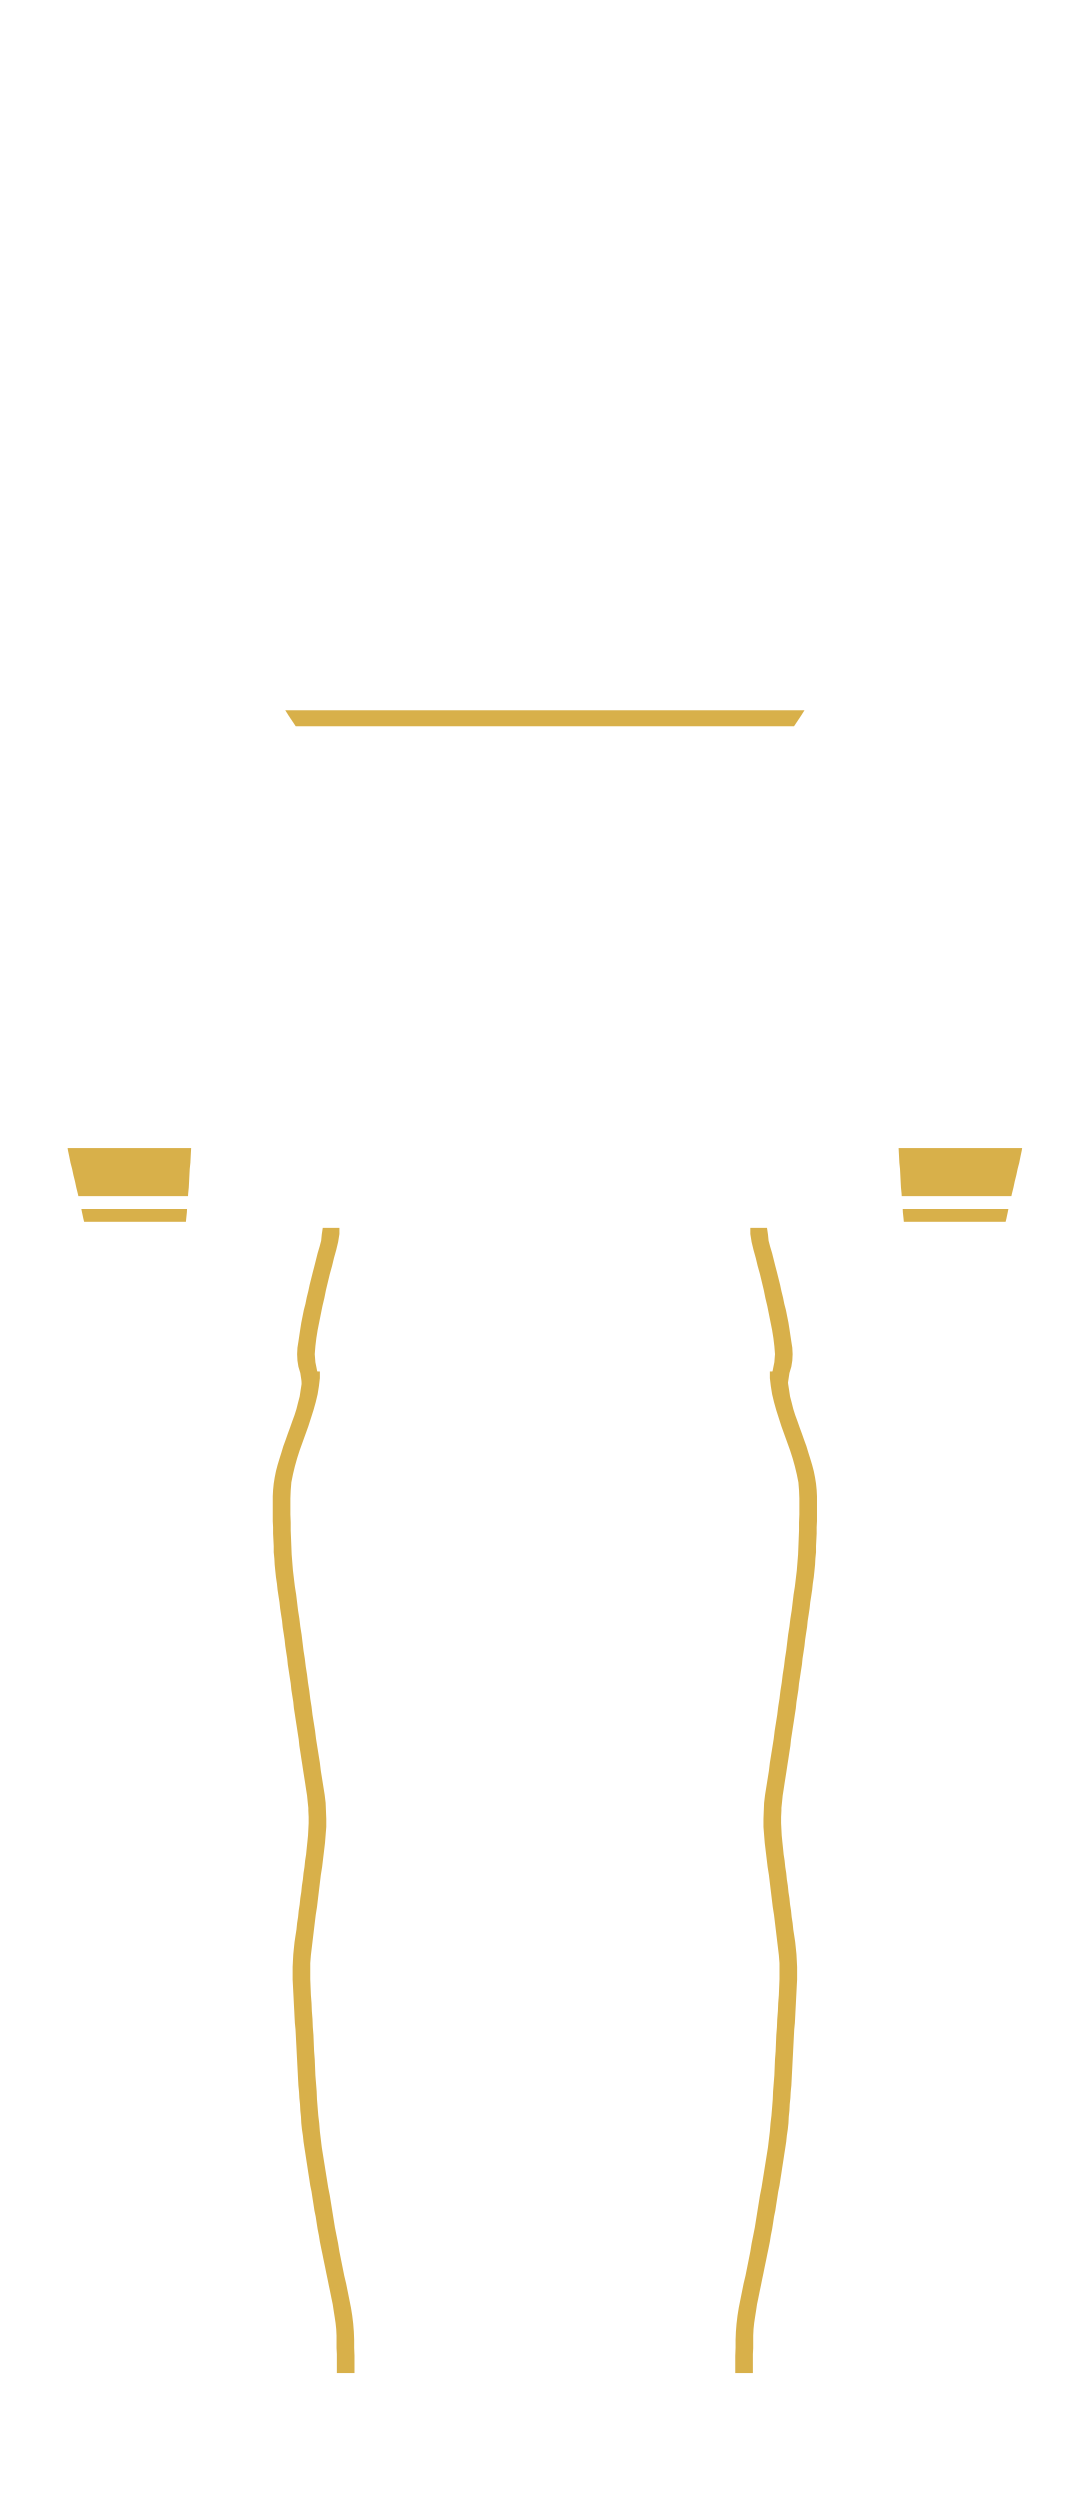
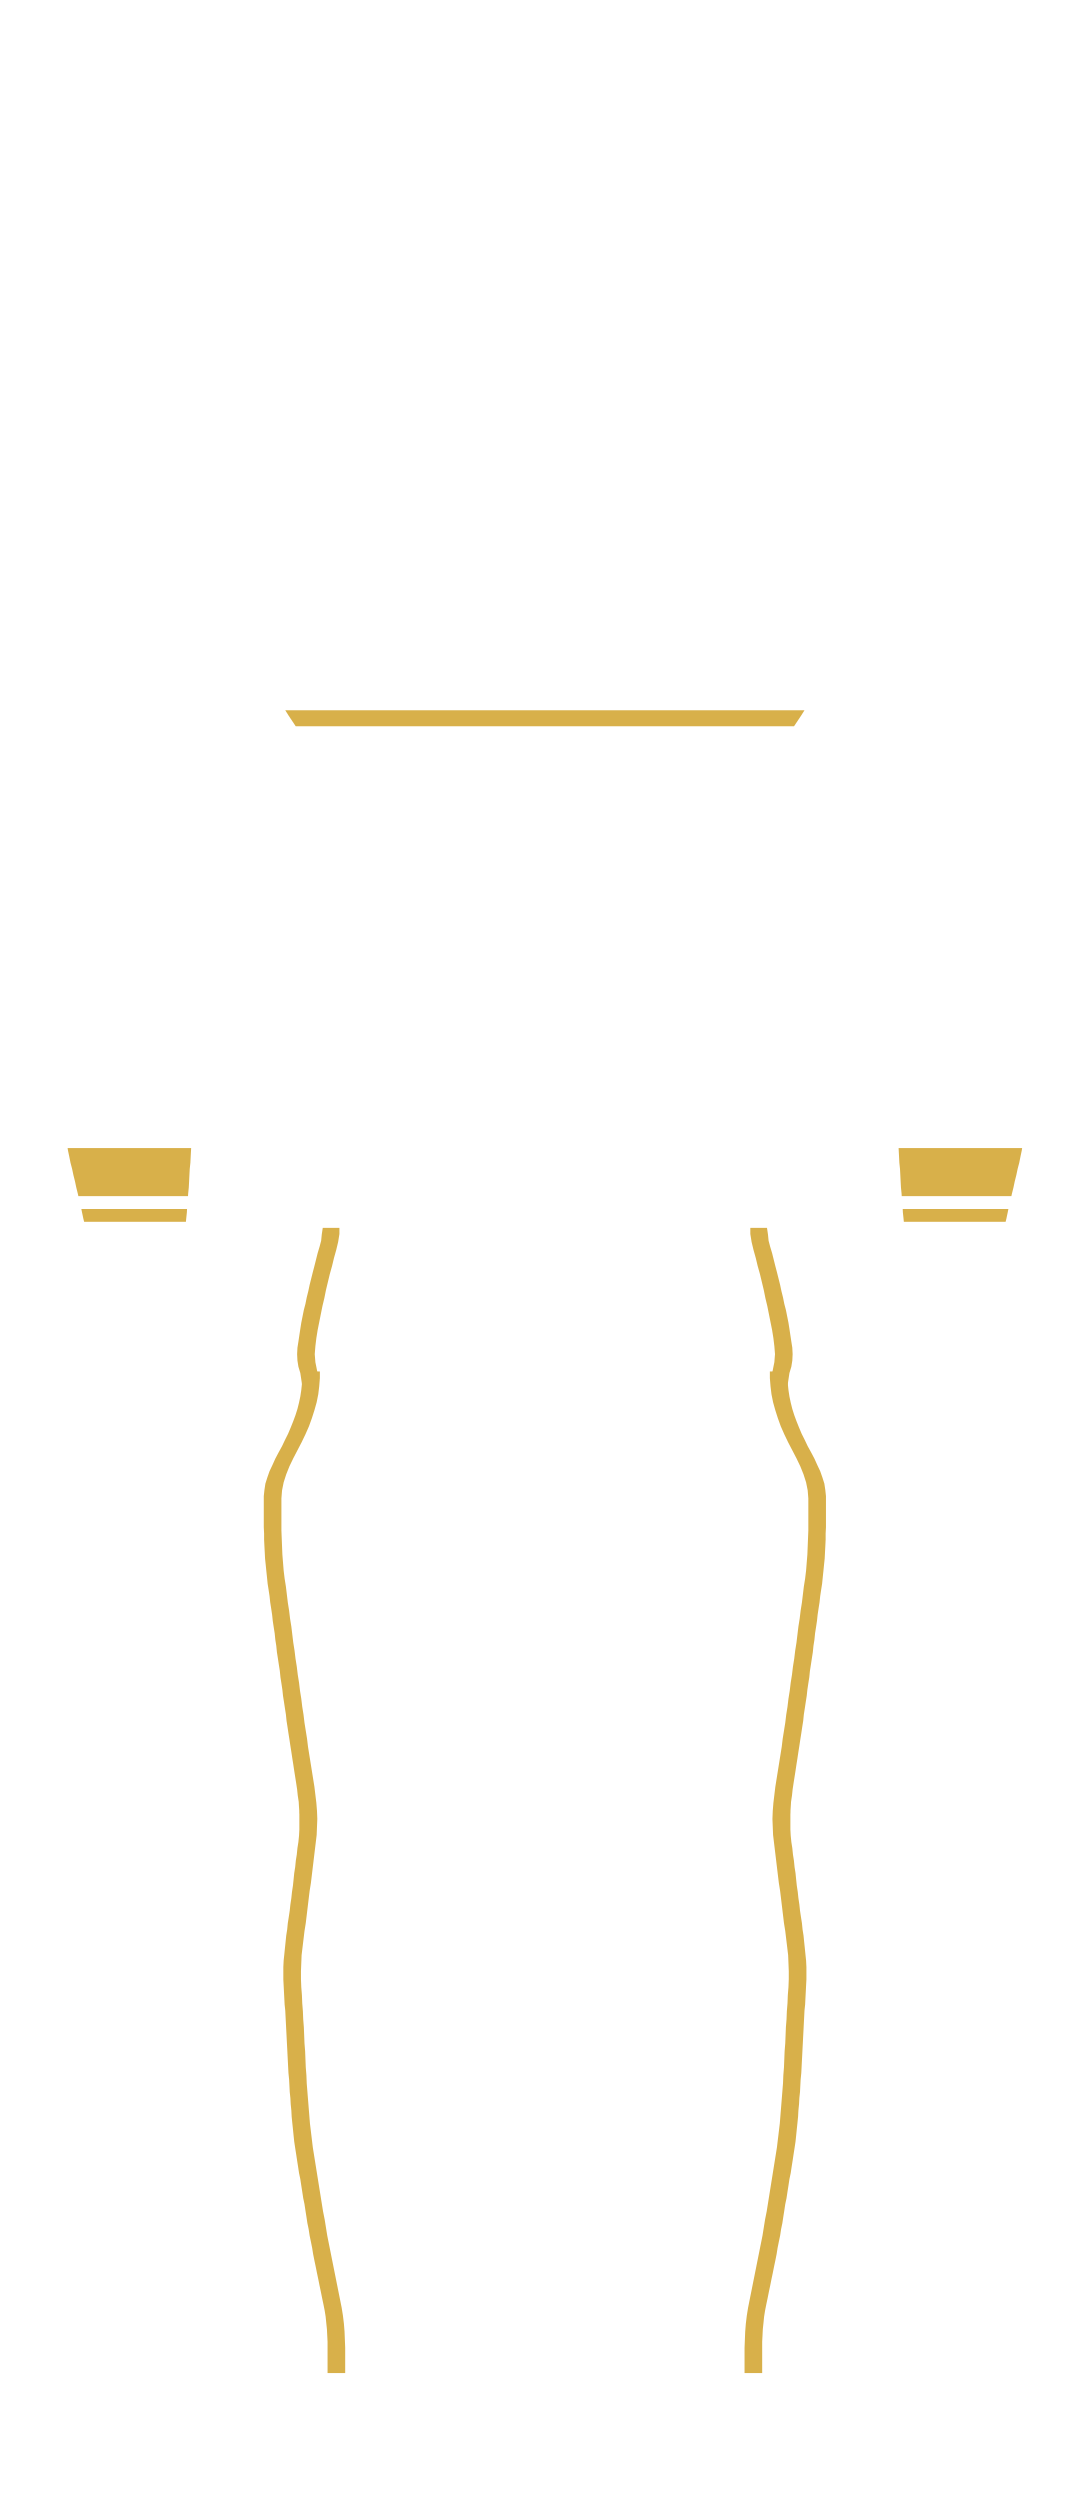
<svg xmlns="http://www.w3.org/2000/svg" width="34in" height="78in" viewBox="0 0 34 78">
  <defs>
    <clipPath id="back-torso">
      <polygon points="9.04,19.56 9.05,19.75 9.06,19.96 9.08,20.16 9.1,20.37 9.11,20.57 9.09,20.77 9.03,20.98 8.95,21.23 8.86,21.46 8.79,21.68 8.78,21.88 8.85,22.08 9,22.32 9.22,22.65 9.49,23.03 9.76,23.45 9.98,23.79 10.15,24.06 10.26,24.29 10.31,24.48 10.33,24.68 10.33,24.87 10.32,25.07 10.3,25.27 10.28,25.47 10.28,25.66 10.29,25.85 10.33,26.05 10.38,26.24 10.44,26.44 10.5,26.63 10.56,26.83 10.61,27.02 10.65,27.22 10.7,27.41 10.75,27.61 10.8,27.8 10.84,28 10.89,28.19 10.94,28.39 10.99,28.58 11.04,28.78 11.08,28.97 11.13,29.16 11.18,29.36 11.22,29.55 11.27,29.75 11.31,29.94 11.34,30.14 11.36,30.33 11.37,30.53 11.37,30.72 11.35,30.92 11.34,31.11 11.31,31.31 11.29,31.5 11.27,31.7 11.24,31.89 11.22,32.09 11.19,32.28 11.17,32.47 11.14,32.67 11.12,32.86 11.1,33.06 11.07,33.25 11.05,33.45 11.02,33.64 11,33.84 10.98,34.03 10.95,34.23 10.93,34.42 10.9,34.62 10.88,34.81 10.85,35.01 10.82,35.2 10.79,35.4 10.76,35.59 10.73,35.79 10.7,35.98 10.67,36.17 10.63,36.37 10.59,36.56 10.54,36.76 10.5,36.95 10.45,37.15 10.4,37.34 10.35,37.54 10.31,37.73 10.27,37.93 10.24,38.12 10.22,38.32 10.21,38.51 23.79,38.51 23.78,38.32 23.76,38.12 23.73,37.93 23.69,37.73 23.65,37.54 23.6,37.34 23.55,37.15 23.5,36.95 23.46,36.76 23.41,36.56 23.37,36.37 23.33,36.17 23.3,35.98 23.27,35.79 23.24,35.59 23.21,35.4 23.18,35.2 23.15,35.01 23.12,34.81 23.1,34.62 23.07,34.42 23.05,34.23 23.02,34.03 23,33.84 22.98,33.64 22.95,33.45 22.93,33.25 22.9,33.06 22.88,32.86 22.86,32.67 22.83,32.47 22.81,32.28 22.78,32.09 22.76,31.89 22.73,31.7 22.71,31.5 22.69,31.31 22.66,31.11 22.65,30.92 22.63,30.72 22.63,30.53 22.64,30.33 22.66,30.14 22.69,29.94 22.73,29.75 22.78,29.55 22.82,29.36 22.87,29.16 22.92,28.97 22.96,28.78 23.01,28.58 23.06,28.39 23.11,28.19 23.16,28 23.2,27.8 23.25,27.61 23.3,27.41 23.35,27.22 23.39,27.02 23.44,26.83 23.5,26.63 23.56,26.44 23.62,26.24 23.67,26.05 23.71,25.85 23.72,25.66 23.72,25.47 23.7,25.27 23.68,25.07 23.67,24.87 23.67,24.68 23.69,24.48 23.74,24.29 23.85,24.06 24.02,23.79 24.24,23.45 24.51,23.03 24.78,22.65 25,22.32 25.15,22.08 25.22,21.88 25.21,21.68 25.14,21.46 25.05,21.23 24.97,20.98 24.91,20.77 24.89,20.57 24.9,20.37 24.92,20.16 24.94,19.96 24.95,19.75 24.96,19.56 24.73,19.72 24.56,19.81 24.38,19.88 24.19,19.94 23.6,19.93 22.98,19.83 22.4,20.25 21.88,20.37 21.54,20.45 21.22,20.46 20.93,20.47 20.66,20.47 20.41,20.47 20.18,20.47 19.95,20.47 19.74,20.47 19.54,20.47 19.35,20.47 19.16,20.48 18.98,20.49 18.8,20.51 18.62,20.53 18.45,20.54 18.28,20.54 18.1,20.55 17.93,20.55 17.76,20.55 17.58,20.54 17.41,20.53 17.25,20.52 17.08,20.52 16.92,20.52 16.75,20.52 16.59,20.53 16.42,20.54 16.24,20.55 16.07,20.55 15.9,20.55 15.72,20.54 15.55,20.54 15.38,20.53 15.2,20.51 15.02,20.49 14.84,20.48 14.65,20.47 14.46,20.47 14.26,20.47 14.05,20.47 13.82,20.47 13.59,20.47 13.34,20.47 13.07,20.47 12.78,20.46 12.46,20.45 12.12,20.37 11.6,20.25 11.02,19.83 10.4,19.93 9.81,19.94 9.62,19.88 9.44,19.81 9.27,19.72" />
    </clipPath>
    <clipPath id="back-sleeve-L">
      <polygon points="2.53,20.42 2.52,20.61 2.51,20.81 2.48,21.01 2.45,21.2 2.41,21.4 2.36,21.59 2.32,21.79 2.27,21.98 2.23,22.18 2.19,22.38 2.15,22.57 2.11,22.77 2.07,22.96 2.03,23.16 1.99,23.36 1.95,23.55 1.91,23.75 1.88,23.94 1.85,24.14 1.83,24.34 1.82,24.53 1.81,24.73 1.81,24.92 1.81,25.12 1.81,25.31 1.82,25.51 1.82,25.71 1.83,25.9 1.83,26.1 1.84,26.29 1.85,26.49 1.86,26.69 1.87,26.88 1.89,27.08 1.91,27.27 1.92,27.47 1.95,27.67 1.97,27.86 1.99,28.06 2.01,28.25 2.04,28.45 2.06,28.65 2.08,28.84 2.11,29.04 2.13,29.23 2.15,29.43 2.16,29.62 2.17,29.82 2.18,29.28 2.17,29.48 2.17,29.67 2.16,29.87 2.15,30.06 2.14,30.25 2.13,30.45 2.13,30.64 2.12,30.84 2.11,31.03 2.11,31.23 2.11,31.42 2.1,31.61 2.1,31.81 2.1,32 2.11,32.2 2.11,32.39 2.12,32.58 2.13,32.78 2.13,32.97 2.14,33.17 2.14,33.36 2.14,33.56 2.14,33.75 2.13,33.94 2.12,34.14 2.1,34.33 2.08,34.53 2.07,34.72 2.06,34.92 2.05,35.11 2.05,35.3 2.06,35.5 2.09,35.69 2.12,35.89 2.16,36.08 2.2,36.28 2.25,36.47 2.29,36.66 2.34,36.86 2.38,37.05 2.43,37.25 2.47,37.44 2.52,37.63 2.56,37.83 2.6,38.02 2.65,38.22 2.69,38.41 2.73,38.61 2.77,38.8 2.81,38.99 2.84,39.19 2.88,39.38 2.9,39.58 2.93,39.77 2.94,39.97 2.95,40.16 2.95,40.35 2.96,40.55 2.96,40.74 2.96,40.94 2.96,41.13 2.96,41.32 5.62,41.32 5.62,41.13 5.62,40.94 5.62,40.74 5.62,40.55 5.62,40.35 5.62,40.16 5.63,39.97 5.64,39.77 5.65,39.58 5.67,39.38 5.68,39.19 5.7,38.99 5.72,38.8 5.75,38.61 5.77,38.41 5.79,38.22 5.81,38.02 5.83,37.83 5.84,37.63 5.86,37.44 5.87,37.25 5.89,37.05 5.9,36.86 5.91,36.66 5.92,36.47 5.94,36.28 5.95,36.08 5.96,35.89 5.97,35.69 5.98,35.5 5.99,35.3 5.99,35.11 6,34.92 6.01,34.72 6.02,34.53 6.02,34.33 6.03,34.14 6.04,33.94 6.04,33.75 6.05,33.56 6.06,33.36 6.07,33.17 6.07,32.97 6.08,32.78 6.09,32.58 6.11,32.39 6.12,32.2 6.14,32 6.16,31.81 6.17,31.61 6.19,31.42 6.2,31.23 6.22,31.03 6.24,30.84 6.25,30.64 6.27,30.45 6.29,30.25 6.32,30.06 6.34,29.87 6.37,29.67 6.39,29.48 6.4,29.28 6.36,29.82 6.36,29.62 6.37,29.43 6.39,29.23 6.41,29.04 6.44,28.84 6.46,28.65 6.49,28.45 6.52,28.25 6.55,28.06 6.58,27.86 6.61,27.67 6.64,27.47 6.67,27.27 6.7,27.08 6.72,26.88 6.75,26.69 6.78,26.49 6.8,26.29 6.83,26.1 6.86,25.9 6.88,25.71 6.91,25.51 6.96,25.31 7.01,25.12 7.08,24.92 7.16,24.73 7.24,24.53 7.31,24.34 7.37,24.14 7.42,23.94 7.46,23.75 7.49,23.55 7.52,23.36 7.54,23.16 7.57,22.96 7.58,22.77 7.57,22.57 7.52,22.38 7.42,22.18 7.27,21.98 7.08,21.79 6.88,21.59 6.69,21.4 6.53,21.2 6.41,21.01 6.33,20.81 6.3,20.61 6.28,20.42" />
    </clipPath>
    <clipPath id="back-sleeve-R">
      <polygon points="27.72,20.42 27.7,20.61 27.67,20.81 27.59,21.01 27.47,21.2 27.31,21.4 27.12,21.59 26.92,21.79 26.73,21.98 26.58,22.18 26.48,22.38 26.43,22.57 26.42,22.77 26.43,22.96 26.46,23.16 26.48,23.36 26.51,23.55 26.54,23.75 26.58,23.94 26.63,24.14 26.69,24.34 26.76,24.53 26.84,24.73 26.92,24.92 26.99,25.12 27.04,25.31 27.09,25.51 27.12,25.71 27.14,25.9 27.17,26.1 27.19,26.29 27.22,26.49 27.25,26.69 27.28,26.88 27.3,27.08 27.33,27.27 27.36,27.47 27.39,27.67 27.42,27.86 27.45,28.06 27.48,28.25 27.51,28.45 27.54,28.65 27.56,28.84 27.59,29.04 27.61,29.23 27.63,29.43 27.64,29.62 27.64,29.82 27.6,29.28 27.61,29.48 27.63,29.67 27.66,29.87 27.68,30.06 27.71,30.25 27.73,30.45 27.75,30.64 27.76,30.84 27.78,31.03 27.8,31.23 27.81,31.42 27.83,31.61 27.84,31.81 27.86,32 27.88,32.2 27.89,32.39 27.91,32.58 27.92,32.78 27.93,32.97 27.93,33.17 27.94,33.36 27.95,33.56 27.96,33.75 27.96,33.94 27.97,34.14 27.98,34.33 27.98,34.53 27.99,34.72 28,34.92 28.01,35.11 28.01,35.3 28.02,35.5 28.03,35.69 28.04,35.89 28.05,36.08 28.06,36.28 28.08,36.47 28.09,36.66 28.1,36.86 28.11,37.05 28.13,37.25 28.14,37.44 28.16,37.63 28.17,37.83 28.19,38.02 28.21,38.22 28.23,38.41 28.25,38.61 28.28,38.8 28.3,38.99 28.32,39.19 28.33,39.38 28.35,39.58 28.36,39.77 28.37,39.97 28.38,40.16 28.38,40.35 28.38,40.55 28.38,40.74 28.38,40.94 28.38,41.13 28.38,41.32 31.04,41.32 31.04,41.13 31.04,40.94 31.04,40.74 31.04,40.55 31.05,40.35 31.05,40.16 31.06,39.97 31.07,39.77 31.1,39.58 31.12,39.38 31.16,39.19 31.19,38.99 31.23,38.8 31.27,38.61 31.31,38.41 31.35,38.22 31.4,38.02 31.44,37.83 31.48,37.63 31.53,37.44 31.57,37.25 31.62,37.05 31.66,36.86 31.71,36.66 31.75,36.47 31.8,36.28 31.84,36.08 31.88,35.89 31.91,35.69 31.94,35.5 31.95,35.3 31.95,35.11 31.94,34.92 31.93,34.72 31.92,34.53 31.9,34.33 31.88,34.14 31.87,33.94 31.86,33.75 31.86,33.56 31.86,33.36 31.86,33.17 31.87,32.97 31.87,32.78 31.88,32.58 31.89,32.39 31.89,32.2 31.9,32 31.9,31.81 31.9,31.61 31.89,31.42 31.89,31.23 31.89,31.03 31.88,30.84 31.87,30.64 31.87,30.45 31.86,30.25 31.85,30.06 31.84,29.87 31.83,29.67 31.83,29.48 31.82,29.28 31.83,29.82 31.84,29.62 31.85,29.43 31.87,29.23 31.89,29.04 31.92,28.84 31.94,28.65 31.96,28.45 31.99,28.25 32.01,28.06 32.03,27.86 32.05,27.67 32.08,27.47 32.09,27.27 32.11,27.08 32.13,26.88 32.14,26.69 32.15,26.49 32.16,26.29 32.17,26.1 32.17,25.9 32.18,25.71 32.18,25.51 32.19,25.31 32.19,25.12 32.19,24.92 32.19,24.73 32.18,24.53 32.17,24.34 32.15,24.14 32.12,23.94 32.09,23.75 32.05,23.55 32.01,23.36 31.97,23.16 31.93,22.96 31.89,22.77 31.85,22.57 31.81,22.38 31.77,22.18 31.73,21.98 31.68,21.79 31.64,21.59 31.59,21.4 31.55,21.2 31.52,21.01 31.49,20.81 31.48,20.61 31.47,20.42" />
    </clipPath>
    <clipPath id="back-hips">
      <polygon points="10.07,38.31 10.04,38.51 10.02,38.71 9.97,38.9 9.91,39.1 9.86,39.3 9.81,39.5 9.76,39.69 9.71,39.89 9.66,40.09 9.62,40.28 9.57,40.48 9.53,40.68 9.48,40.87 9.44,41.07 9.4,41.27 9.37,41.46 9.34,41.66 9.31,41.86 9.28,42.05 9.27,42.25 9.28,42.45 9.31,42.64 9.37,42.84 9.4,43.04 9.43,43.24 24.57,43.24 24.6,43.04 24.63,42.84 24.69,42.64 24.72,42.45 24.73,42.25 24.72,42.05 24.69,41.86 24.66,41.66 24.63,41.46 24.6,41.27 24.56,41.07 24.52,40.87 24.47,40.68 24.43,40.48 24.38,40.28 24.34,40.09 24.29,39.89 24.24,39.69 24.19,39.5 24.14,39.3 24.09,39.1 24.03,38.9 23.98,38.71 23.96,38.51 23.93,38.31" />
    </clipPath>
    <clipPath id="back-leg-L">
-       <polygon points="9.43,42.79 9.43,42.98 9.41,43.18 9.38,43.37 9.35,43.57 9.3,43.76 9.25,43.96 9.19,44.15 9.12,44.34 9.05,44.54 8.98,44.73 8.91,44.93 8.84,45.12 8.78,45.32 8.72,45.51 8.66,45.71 8.61,45.9 8.57,46.1 8.54,46.29 8.52,46.49 8.51,46.68 8.51,46.88 8.51,47.07 8.51,47.26 8.51,47.46 8.52,47.65 8.52,47.85 8.53,48.04 8.54,48.24 8.54,48.43 8.56,48.63 8.57,48.82 8.59,49.02 8.61,49.21 8.64,49.41 8.66,49.6 8.69,49.8 8.72,49.99 8.74,50.18 8.77,50.38 8.8,50.57 8.82,50.77 8.85,50.96 8.88,51.16 8.9,51.35 8.93,51.55 8.96,51.74 8.98,51.94 9.01,52.13 9.04,52.33 9.07,52.52 9.09,52.72 9.12,52.91 9.15,53.1 9.17,53.3 9.2,53.49 9.23,53.69 9.26,53.88 9.29,54.08 9.32,54.27 9.34,54.47 9.37,54.66 9.4,54.86 9.43,55.05 9.46,55.25 9.49,55.44 9.52,55.63 9.55,55.83 9.58,56.02 9.6,56.22 9.62,56.41 9.63,56.61 9.64,56.8 9.62,56.3 9.62,56.49 9.63,56.69 9.63,56.88 9.62,57.08 9.61,57.27 9.59,57.47 9.57,57.66 9.55,57.86 9.52,58.05 9.5,58.25 9.47,58.44 9.45,58.64 9.42,58.83 9.4,59.03 9.37,59.22 9.35,59.42 9.32,59.61 9.3,59.81 9.27,60 9.25,60.2 9.22,60.39 9.19,60.59 9.17,60.78 9.15,60.98 9.14,61.17 9.13,61.37 9.13,61.56 9.13,61.76 9.14,61.95 9.15,62.15 9.16,62.34 9.17,62.54 9.18,62.73 9.19,62.93 9.2,63.12 9.22,63.32 9.23,63.51 9.24,63.71 9.25,63.9 9.26,64.1 9.27,64.29 9.28,64.49 9.29,64.68 9.3,64.88 9.31,65.07 9.33,65.27 9.34,65.46 9.36,65.65 9.37,65.85 9.39,66.04 9.4,66.24 9.42,66.43 9.45,66.63 9.47,66.82 9.5,67.02 9.53,67.21 9.56,67.41 9.59,67.6 9.62,67.8 9.65,67.99 9.68,68.19 9.72,68.38 9.75,68.58 9.78,68.77 9.81,68.97 9.85,69.16 9.88,69.36 9.91,69.55 9.95,69.75 9.98,69.94 10.02,70.14 10.06,70.33 10.1,70.53 10.14,70.72 10.18,70.92 10.22,71.11 10.26,71.31 10.3,71.5 10.34,71.7 10.38,71.89 10.41,72.09 10.44,72.28 10.47,72.48 10.49,72.67 10.5,72.87 10.5,73.06 10.5,73.26 10.51,73.45 10.51,73.65 10.51,73.84 10.51,74.04 14.21,74.04 14.21,73.84 14.21,73.65 14.21,73.45 14.21,73.26 14.22,73.06 14.22,72.87 14.23,72.67 14.25,72.48 14.28,72.28 14.31,72.09 14.35,71.89 14.39,71.7 14.43,71.5 14.47,71.31 14.5,71.11 14.54,70.92 14.58,70.72 14.61,70.53 14.65,70.33 14.68,70.14 14.71,69.94 14.75,69.75 14.78,69.55 14.81,69.36 14.84,69.16 14.86,68.97 14.89,68.77 14.92,68.58 14.95,68.38 14.98,68.19 15.01,67.99 15.03,67.8 15.06,67.6 15.09,67.41 15.11,67.21 15.13,67.02 15.15,66.82 15.16,66.63 15.17,66.43 15.19,66.24 15.2,66.04 15.21,65.85 15.23,65.65 15.24,65.46 15.26,65.27 15.28,65.07 15.29,64.88 15.31,64.68 15.32,64.49 15.34,64.29 15.35,64.1 15.37,63.9 15.39,63.71 15.4,63.51 15.42,63.32 15.43,63.12 15.45,62.93 15.47,62.73 15.48,62.54 15.49,62.34 15.5,62.15 15.51,61.95 15.51,61.76 15.51,61.56 15.5,61.37 15.5,61.17 15.49,60.98 15.48,60.78 15.47,60.59 15.46,60.39 15.44,60.2 15.43,60 15.41,59.81 15.4,59.61 15.38,59.42 15.36,59.22 15.35,59.03 15.33,58.83 15.31,58.64 15.3,58.44 15.28,58.25 15.26,58.05 15.24,57.86 15.23,57.66 15.21,57.47 15.2,57.27 15.2,57.08 15.2,56.88 15.22,56.69 15.22,56.49 15.23,56.3 15.21,56.8 15.21,56.61 15.22,56.41 15.24,56.22 15.27,56.02 15.29,55.83 15.32,55.63 15.35,55.44 15.38,55.25 15.41,55.05 15.44,54.86 15.47,54.66 15.5,54.47 15.53,54.27 15.56,54.08 15.59,53.88 15.62,53.69 15.65,53.49 15.68,53.3 15.71,53.1 15.74,52.91 15.77,52.72 15.8,52.52 15.82,52.33 15.85,52.13 15.88,51.94 15.91,51.74 15.94,51.55 15.97,51.35 16,51.16 16.03,50.96 16.06,50.77 16.1,50.57 16.13,50.38 16.16,50.18 16.19,49.99 16.22,49.8 16.25,49.6 16.28,49.41 16.31,49.21 16.34,49.02 16.37,48.82 16.39,48.63 16.41,48.43 16.42,48.24 16.43,48.04 16.44,47.85 16.44,47.65 16.45,47.46 16.46,47.26 16.46,47.07 16.47,46.88 16.47,46.68 16.48,46.49 16.5,46.29 16.52,46.1 16.55,45.9 16.58,45.71 16.61,45.51 16.65,45.32 16.69,45.12 16.73,44.93 16.76,44.73 16.8,44.54 16.84,44.34 16.87,44.15 16.9,43.96 16.93,43.76 16.95,43.57 16.97,43.37 16.99,43.18 17,42.98 17,42.79" />
+       <polygon points="9.43,42.79 9.43,42.98 9.42,43.18 9.4,43.37 9.37,43.57 9.33,43.76 9.28,43.96 9.22,44.15 9.15,44.34 9.07,44.54 8.99,44.73 8.89,44.93 8.8,45.12 8.69,45.32 8.59,45.51 8.5,45.71 8.41,45.9 8.34,46.1 8.28,46.29 8.25,46.49 8.23,46.68 8.23,46.88 8.23,47.07 8.23,47.26 8.23,47.46 8.23,47.65 8.24,47.85 8.24,48.04 8.25,48.24 8.26,48.43 8.27,48.63 8.29,48.82 8.31,49.02 8.33,49.21 8.35,49.41 8.38,49.6 8.41,49.8 8.43,49.99 8.46,50.18 8.49,50.38 8.51,50.57 8.54,50.77 8.57,50.96 8.59,51.16 8.62,51.35 8.64,51.55 8.67,51.74 8.7,51.94 8.73,52.13 8.75,52.33 8.78,52.52 8.81,52.72 8.83,52.91 8.86,53.1 8.89,53.3 8.92,53.49 8.94,53.69 8.97,53.88 9,54.08 9.03,54.27 9.06,54.47 9.09,54.66 9.12,54.86 9.15,55.05 9.18,55.25 9.21,55.44 9.24,55.63 9.27,55.83 9.29,56.02 9.32,56.22 9.33,56.41 9.34,56.61 9.35,56.8 9.33,56.3 9.34,56.49 9.34,56.69 9.34,56.88 9.34,57.08 9.33,57.27 9.31,57.47 9.28,57.66 9.26,57.86 9.23,58.05 9.21,58.25 9.18,58.44 9.16,58.64 9.14,58.83 9.11,59.03 9.09,59.22 9.06,59.42 9.04,59.61 9.01,59.81 8.98,60 8.96,60.2 8.93,60.39 8.91,60.59 8.89,60.78 8.87,60.98 8.85,61.17 8.84,61.37 8.84,61.56 8.84,61.76 8.85,61.95 8.86,62.15 8.87,62.34 8.88,62.54 8.9,62.73 8.91,62.93 8.92,63.12 8.93,63.32 8.94,63.51 8.95,63.71 8.96,63.9 8.97,64.1 8.98,64.29 8.99,64.49 9,64.68 9.02,64.88 9.03,65.07 9.04,65.27 9.06,65.46 9.07,65.65 9.09,65.85 9.1,66.04 9.12,66.24 9.14,66.43 9.16,66.63 9.18,66.82 9.21,67.02 9.24,67.21 9.27,67.41 9.3,67.6 9.33,67.8 9.37,67.99 9.4,68.19 9.43,68.38 9.46,68.58 9.5,68.77 9.53,68.97 9.56,69.16 9.59,69.36 9.63,69.55 9.66,69.75 9.7,69.94 9.74,70.14 9.77,70.33 9.81,70.53 9.85,70.72 9.89,70.92 9.93,71.11 9.97,71.31 10.01,71.5 10.05,71.7 10.09,71.89 10.13,72.09 10.16,72.28 10.18,72.48 10.2,72.67 10.21,72.87 10.22,73.06 10.22,73.26 10.22,73.45 10.22,73.65 10.22,73.84 10.22,74.04 13.93,74.04 13.93,73.84 13.93,73.65 13.93,73.45 13.93,73.26 13.93,73.06 13.94,72.87 13.95,72.67 13.96,72.48 13.99,72.28 14.02,72.09 14.06,71.89 14.1,71.7 14.14,71.5 14.18,71.31 14.22,71.11 14.25,70.92 14.29,70.72 14.32,70.53 14.36,70.33 14.39,70.14 14.43,69.94 14.46,69.75 14.49,69.55 14.52,69.36 14.55,69.16 14.58,68.97 14.61,68.77 14.64,68.58 14.66,68.38 14.69,68.19 14.72,67.99 14.75,67.8 14.77,67.6 14.8,67.41 14.82,67.21 14.84,67.02 14.86,66.82 14.88,66.63 14.89,66.43 14.9,66.24 14.91,66.04 14.93,65.85 14.94,65.65 14.96,65.46 14.97,65.27 14.99,65.07 15.01,64.88 15.02,64.68 15.04,64.49 15.05,64.29 15.07,64.1 15.08,63.9 15.1,63.71 15.12,63.51 15.13,63.32 15.15,63.12 15.16,62.93 15.18,62.73 15.19,62.54 15.21,62.34 15.22,62.15 15.22,61.95 15.22,61.76 15.22,61.56 15.22,61.37 15.21,61.17 15.2,60.98 15.19,60.78 15.18,60.59 15.17,60.39 15.16,60.2 15.14,60 15.13,59.81 15.11,59.61 15.09,59.42 15.08,59.22 15.06,59.03 15.04,58.83 15.03,58.64 15.01,58.44 14.99,58.25 14.98,58.05 14.96,57.86 14.94,57.66 14.93,57.47 14.92,57.27 14.91,57.08 14.92,56.88 14.93,56.69 14.94,56.49 14.94,56.3 14.92,56.8 14.93,56.61 14.94,56.41 14.96,56.22 14.98,56.02 15.01,55.83 15.04,55.63 15.07,55.44 15.1,55.25 15.13,55.05 15.16,54.86 15.19,54.66 15.21,54.47 15.24,54.27 15.27,54.08 15.3,53.88 15.33,53.69 15.36,53.49 15.39,53.3 15.42,53.1 15.45,52.91 15.48,52.72 15.51,52.52 15.54,52.33 15.57,52.13 15.6,51.94 15.63,51.74 15.66,51.55 15.69,51.35 15.72,51.16 15.75,50.96 15.78,50.77 15.81,50.57 15.84,50.38 15.87,50.18 15.9,49.99 15.93,49.8 15.97,49.6 16,49.41 16.03,49.21 16.06,49.02 16.08,48.82 16.1,48.63 16.12,48.43 16.13,48.24 16.14,48.04 16.15,47.85 16.16,47.65 16.16,47.46 16.17,47.26 16.17,47.07 16.18,46.88 16.18,46.68 16.18,46.49 16.2,46.29 16.22,46.1 16.24,45.9 16.27,45.71 16.3,45.51 16.34,45.32 16.38,45.12 16.42,44.93 16.47,44.73 16.53,44.54 16.6,44.34 16.67,44.15 16.74,43.96 16.81,43.76 16.87,43.57 16.92,43.37 16.96,43.18 16.99,42.98 17,42.79" />
    </clipPath>
    <clipPath id="back-leg-R">
-       <polygon points="17,42.79 17,42.98 17.01,43.18 17.03,43.37 17.05,43.57 17.07,43.76 17.1,43.96 17.13,44.15 17.16,44.34 17.2,44.54 17.24,44.73 17.27,44.93 17.31,45.12 17.35,45.32 17.39,45.51 17.42,45.71 17.45,45.9 17.48,46.1 17.5,46.29 17.52,46.49 17.53,46.68 17.53,46.88 17.54,47.07 17.54,47.26 17.55,47.46 17.56,47.65 17.56,47.85 17.57,48.04 17.58,48.24 17.59,48.43 17.61,48.63 17.63,48.82 17.66,49.02 17.69,49.21 17.72,49.41 17.75,49.6 17.78,49.8 17.81,49.99 17.84,50.18 17.87,50.38 17.9,50.57 17.94,50.77 17.97,50.96 18,51.16 18.03,51.35 18.06,51.55 18.09,51.74 18.12,51.94 18.15,52.13 18.18,52.33 18.2,52.52 18.23,52.72 18.26,52.91 18.29,53.1 18.32,53.3 18.35,53.49 18.38,53.69 18.41,53.88 18.44,54.08 18.47,54.27 18.5,54.47 18.53,54.66 18.56,54.86 18.59,55.05 18.62,55.25 18.65,55.44 18.68,55.63 18.71,55.83 18.73,56.02 18.76,56.22 18.78,56.41 18.79,56.61 18.79,56.8 18.77,56.3 18.78,56.49 18.78,56.69 18.8,56.88 18.8,57.08 18.8,57.27 18.79,57.47 18.77,57.66 18.76,57.86 18.74,58.05 18.72,58.25 18.7,58.44 18.69,58.64 18.67,58.83 18.65,59.03 18.64,59.22 18.62,59.42 18.6,59.61 18.59,59.81 18.57,60 18.56,60.2 18.54,60.39 18.53,60.59 18.52,60.78 18.51,60.98 18.5,61.17 18.5,61.37 18.49,61.56 18.49,61.76 18.49,61.95 18.5,62.15 18.51,62.34 18.52,62.54 18.53,62.73 18.55,62.93 18.57,63.12 18.58,63.32 18.6,63.51 18.61,63.71 18.63,63.9 18.65,64.1 18.66,64.29 18.68,64.49 18.69,64.68 18.71,64.88 18.72,65.07 18.74,65.27 18.76,65.46 18.77,65.65 18.79,65.85 18.8,66.04 18.81,66.24 18.83,66.43 18.84,66.63 18.85,66.82 18.87,67.02 18.89,67.21 18.91,67.41 18.94,67.6 18.97,67.8 18.99,67.99 19.02,68.19 19.05,68.38 19.08,68.58 19.11,68.77 19.14,68.97 19.16,69.16 19.19,69.36 19.22,69.55 19.25,69.75 19.29,69.94 19.32,70.14 19.35,70.33 19.39,70.53 19.42,70.72 19.46,70.92 19.5,71.11 19.53,71.31 19.57,71.5 19.61,71.7 19.65,71.89 19.69,72.09 19.72,72.28 19.75,72.48 19.77,72.67 19.78,72.87 19.78,73.06 19.79,73.26 19.79,73.45 19.79,73.65 19.79,73.84 19.79,74.04 23.49,74.04 23.49,73.84 23.49,73.65 23.49,73.45 23.5,73.26 23.5,73.06 23.5,72.87 23.51,72.67 23.53,72.48 23.56,72.28 23.59,72.09 23.62,71.89 23.66,71.7 23.7,71.5 23.74,71.31 23.78,71.11 23.82,70.92 23.86,70.72 23.9,70.53 23.94,70.33 23.98,70.14 24.02,69.94 24.05,69.75 24.09,69.55 24.12,69.36 24.15,69.16 24.19,68.97 24.22,68.77 24.25,68.58 24.28,68.38 24.32,68.19 24.35,67.99 24.38,67.8 24.41,67.6 24.44,67.41 24.47,67.21 24.5,67.02 24.53,66.82 24.55,66.63 24.58,66.43 24.6,66.24 24.61,66.04 24.63,65.85 24.64,65.65 24.66,65.46 24.67,65.27 24.69,65.07 24.7,64.88 24.71,64.68 24.72,64.49 24.73,64.29 24.74,64.1 24.75,63.9 24.76,63.71 24.77,63.51 24.78,63.32 24.8,63.12 24.81,62.93 24.82,62.73 24.83,62.54 24.84,62.34 24.85,62.15 24.86,61.95 24.87,61.76 24.87,61.56 24.87,61.37 24.86,61.17 24.85,60.98 24.83,60.78 24.81,60.59 24.78,60.39 24.75,60.2 24.73,60 24.7,59.81 24.68,59.61 24.65,59.42 24.63,59.22 24.6,59.03 24.58,58.83 24.55,58.64 24.53,58.44 24.5,58.25 24.48,58.05 24.45,57.86 24.43,57.66 24.41,57.47 24.39,57.27 24.38,57.08 24.37,56.88 24.37,56.69 24.38,56.49 24.38,56.3 24.36,56.8 24.37,56.61 24.38,56.41 24.4,56.22 24.42,56.02 24.45,55.83 24.48,55.63 24.51,55.44 24.54,55.25 24.57,55.05 24.6,54.86 24.63,54.66 24.66,54.47 24.68,54.27 24.71,54.08 24.74,53.88 24.77,53.69 24.8,53.49 24.83,53.3 24.85,53.1 24.88,52.91 24.91,52.72 24.93,52.52 24.96,52.33 24.99,52.13 25.02,51.94 25.04,51.74 25.07,51.55 25.1,51.35 25.12,51.16 25.15,50.96 25.18,50.77 25.2,50.57 25.23,50.38 25.26,50.18 25.28,49.99 25.31,49.8 25.34,49.6 25.36,49.41 25.39,49.21 25.41,49.02 25.43,48.82 25.44,48.63 25.46,48.43 25.46,48.24 25.47,48.04 25.48,47.85 25.48,47.65 25.49,47.46 25.49,47.26 25.49,47.07 25.49,46.88 25.49,46.68 25.48,46.49 25.46,46.29 25.43,46.1 25.39,45.9 25.34,45.71 25.28,45.51 25.22,45.32 25.16,45.12 25.09,44.93 25.02,44.73 24.95,44.54 24.88,44.34 24.81,44.15 24.75,43.96 24.7,43.76 24.65,43.57 24.62,43.37 24.59,43.18 24.57,42.98 24.57,42.79" />
+       <polygon points="17,42.79 17.01,42.98 17.04,43.18 17.08,43.37 17.13,43.57 17.19,43.76 17.26,43.96 17.33,44.15 17.4,44.34 17.47,44.54 17.53,44.73 17.58,44.93 17.62,45.12 17.66,45.32 17.7,45.51 17.73,45.71 17.76,45.9 17.78,46.1 17.8,46.29 17.82,46.49 17.82,46.68 17.82,46.88 17.83,47.07 17.83,47.26 17.84,47.46 17.84,47.65 17.85,47.85 17.86,48.04 17.87,48.24 17.88,48.43 17.9,48.63 17.92,48.82 17.94,49.02 17.97,49.21 18,49.41 18.03,49.6 18.07,49.8 18.1,49.99 18.13,50.18 18.16,50.38 18.19,50.57 18.22,50.77 18.25,50.96 18.28,51.16 18.31,51.35 18.34,51.55 18.37,51.74 18.4,51.94 18.43,52.13 18.46,52.33 18.49,52.52 18.52,52.72 18.55,52.91 18.58,53.1 18.61,53.3 18.64,53.49 18.67,53.69 18.7,53.88 18.73,54.08 18.76,54.27 18.79,54.47 18.81,54.66 18.84,54.86 18.87,55.05 18.9,55.25 18.93,55.44 18.96,55.63 18.99,55.83 19.02,56.02 19.04,56.22 19.06,56.41 19.07,56.61 19.08,56.8 19.06,56.3 19.06,56.49 19.07,56.69 19.08,56.88 19.09,57.08 19.08,57.27 19.07,57.47 19.06,57.66 19.04,57.86 19.02,58.05 19.01,58.25 18.99,58.44 18.97,58.64 18.96,58.83 18.94,59.03 18.92,59.22 18.91,59.42 18.89,59.61 18.87,59.81 18.86,60 18.84,60.2 18.83,60.39 18.82,60.59 18.81,60.78 18.8,60.98 18.79,61.17 18.78,61.37 18.78,61.56 18.78,61.76 18.78,61.95 18.78,62.15 18.79,62.34 18.81,62.54 18.82,62.73 18.84,62.93 18.85,63.12 18.87,63.32 18.88,63.51 18.9,63.71 18.92,63.9 18.93,64.1 18.95,64.29 18.96,64.49 18.98,64.68 18.99,64.88 19.01,65.07 19.03,65.27 19.04,65.46 19.06,65.65 19.07,65.85 19.09,66.04 19.1,66.24 19.11,66.43 19.12,66.63 19.14,66.82 19.16,67.02 19.18,67.21 19.2,67.41 19.23,67.6 19.25,67.8 19.28,67.99 19.31,68.19 19.34,68.38 19.36,68.58 19.39,68.77 19.42,68.97 19.45,69.16 19.48,69.36 19.51,69.55 19.54,69.75 19.57,69.94 19.61,70.14 19.64,70.33 19.68,70.53 19.71,70.72 19.75,70.92 19.78,71.11 19.82,71.31 19.86,71.5 19.9,71.7 19.94,71.89 19.98,72.09 20.01,72.28 20.04,72.48 20.05,72.67 20.06,72.87 20.07,73.06 20.07,73.26 20.07,73.45 20.07,73.65 20.07,73.84 20.07,74.04 23.78,74.04 23.78,73.84 23.78,73.65 23.78,73.45 23.78,73.26 23.78,73.06 23.79,72.87 23.8,72.67 23.82,72.48 23.84,72.28 23.87,72.09 23.91,71.89 23.95,71.7 23.99,71.5 24.03,71.31 24.07,71.11 24.11,70.92 24.15,70.72 24.19,70.53 24.23,70.33 24.26,70.14 24.3,69.94 24.34,69.75 24.37,69.55 24.41,69.36 24.44,69.16 24.47,68.97 24.5,68.77 24.54,68.58 24.57,68.38 24.6,68.19 24.63,67.99 24.67,67.8 24.7,67.6 24.73,67.41 24.76,67.21 24.79,67.02 24.82,66.82 24.84,66.63 24.86,66.43 24.88,66.24 24.9,66.04 24.91,65.85 24.93,65.65 24.94,65.46 24.96,65.27 24.97,65.07 24.98,64.88 25,64.68 25.01,64.49 25.02,64.29 25.03,64.1 25.04,63.9 25.05,63.71 25.06,63.51 25.07,63.32 25.08,63.12 25.09,62.93 25.1,62.73 25.12,62.54 25.13,62.34 25.14,62.15 25.15,61.95 25.16,61.76 25.16,61.56 25.16,61.37 25.15,61.17 25.13,60.98 25.11,60.78 25.09,60.59 25.07,60.39 25.04,60.2 25.02,60 24.99,59.81 24.96,59.61 24.94,59.42 24.91,59.22 24.89,59.03 24.86,58.83 24.84,58.64 24.82,58.44 24.79,58.25 24.77,58.05 24.74,57.86 24.72,57.66 24.69,57.47 24.67,57.27 24.66,57.08 24.66,56.88 24.66,56.69 24.66,56.49 24.67,56.3 24.65,56.8 24.66,56.61 24.67,56.41 24.68,56.22 24.71,56.02 24.73,55.83 24.76,55.63 24.79,55.44 24.82,55.25 24.85,55.05 24.88,54.86 24.91,54.66 24.94,54.47 24.97,54.27 25,54.08 25.03,53.88 25.06,53.69 25.08,53.49 25.11,53.3 25.14,53.1 25.17,52.91 25.19,52.72 25.22,52.52 25.25,52.33 25.27,52.13 25.3,51.94 25.33,51.74 25.36,51.55 25.38,51.35 25.41,51.16 25.43,50.96 25.46,50.77 25.49,50.57 25.51,50.38 25.54,50.18 25.57,49.99 25.59,49.8 25.62,49.6 25.65,49.41 25.67,49.21 25.69,49.02 25.71,48.82 25.73,48.63 25.74,48.43 25.75,48.24 25.76,48.04 25.76,47.85 25.77,47.65 25.77,47.46 25.77,47.26 25.77,47.07 25.77,46.88 25.77,46.68 25.75,46.49 25.72,46.29 25.66,46.1 25.59,45.9 25.5,45.71 25.41,45.51 25.31,45.32 25.2,45.12 25.11,44.93 25.01,44.73 24.93,44.54 24.85,44.34 24.78,44.15 24.72,43.96 24.67,43.76 24.63,43.57 24.6,43.37 24.58,43.18 24.57,42.98 24.57,42.79" />
    </clipPath>
  </defs>
  <rect x="7.78" y="22.16" width="18.44" height="0.5" fill="#d8b04a" clip-path="url(#back-torso)" />
  <rect x="0.81" y="35.82" width="7.77" height="1.5" fill="#d8b04a" clip-path="url(#back-sleeve-L)" />
  <rect x="0.81" y="37.72" width="7.77" height="0.4" fill="#d8b04a" clip-path="url(#back-sleeve-L)" />
  <rect x="25.42" y="35.82" width="7.77" height="1.5" fill="#d8b04a" clip-path="url(#back-sleeve-R)" />
  <rect x="25.42" y="37.72" width="7.77" height="0.4" fill="#d8b04a" clip-path="url(#back-sleeve-R)" />
-   <polygon points="9.15,42.4 9.15,43 9.13,43.25 9.08,43.5 9.03,43.75 8.96,44 8.88,44.25 8.8,44.5 8.71,44.75 8.62,45 8.53,45.25 8.45,45.5 8.38,45.75 8.32,46 8.26,46.25 8.24,46.5 8.24,46.75 8.24,47 8.24,47.25 8.24,47.5 8.24,47.75 8.25,48 8.26,48.25 8.28,48.5 8.3,48.75 8.32,49 8.34,49.25 8.38,49.5 8.41,49.75 8.45,50 8.48,50.25 8.51,50.5 8.55,50.75 8.58,51 8.62,51.25 8.65,51.5 8.69,51.75 8.72,52 8.75,52.25 8.79,52.5 8.82,52.75 8.86,53 8.9,53.25 8.92,53.5 8.97,53.75 9,54 9.04,54.25 9.07,54.5 9.12,54.75 9.15,55 9.19,55.25 9.23,55.5 9.26,55.75 9.31,56 9.33,56.25 9.34,56.5 9.36,56.75 9.36,57 9.33,57.25 9.32,57.5 9.29,57.75 9.25,58 9.23,58.25 9.19,58.5 9.15,58.75 9.13,59 9.09,59.25 9.07,59.5 9.03,59.75 8.99,60 8.97,60.25 8.94,60.5 8.9,60.75 8.88,61 8.86,61.25 8.86,61.5 8.86,61.75 8.87,62 8.88,62.25 8.9,62.5 8.9,62.75 8.92,63 8.94,63.25 8.96,63.5 8.97,63.75 8.98,64 8.99,64.25 9,64.5 9.01,64.75 9.04,65 9.06,65.25 9.07,65.5 9.08,65.75 9.11,66 9.14,66.25 9.15,66.5 9.19,66.75 9.22,67 9.25,67.25 9.3,67.5 9.33,67.75 9.38,68 9.41,68.25 9.47,68.5 9.5,68.75 9.55,69 9.58,69.25 9.63,69.5 9.67,69.75 9.73,70 9.76,70.25 9.82,70.5 9.87,70.75 9.91,71 9.98,71.25 10.03,71.5 10.07,71.75 10.13,72 10.16,72.25 10.2,72.5 10.22,72.75 10.23,73 10.23,73.25 10.24,73.5 10.24,73.75 10.24,74 10.24,74.6 11.06,74.6 11.06,74 11.06,73.75 11.06,73.5 11.05,73.25 11.05,73 11.04,72.75 11.02,72.5 10.99,72.25 10.95,72 10.9,71.75 10.85,71.5 10.8,71.25 10.74,71 10.69,70.75 10.64,70.5 10.59,70.25 10.55,70 10.5,69.75 10.45,69.5 10.41,69.25 10.37,69 10.33,68.75 10.29,68.5 10.24,68.25 10.2,68 10.16,67.75 10.12,67.5 10.08,67.25 10.04,67 10.01,66.75 9.98,66.5 9.96,66.25 9.93,66 9.91,65.75 9.89,65.5 9.88,65.25 9.86,65 9.84,64.75 9.83,64.5 9.82,64.25 9.8,64 9.79,63.75 9.78,63.5 9.76,63.25 9.75,63 9.73,62.75 9.72,62.5 9.7,62.25 9.69,62 9.68,61.75 9.68,61.5 9.68,61.25 9.7,61 9.73,60.75 9.76,60.5 9.79,60.25 9.82,60 9.85,59.75 9.89,59.5 9.92,59.25 9.95,59 9.98,58.75 10.01,58.5 10.05,58.25 10.08,58 10.11,57.75 10.14,57.5 10.16,57.25 10.18,57 10.18,56.75 10.17,56.5 10.16,56.25 10.13,56 10.09,55.75 10.05,55.5 10.01,55.25 9.98,55 9.94,54.75 9.9,54.5 9.86,54.25 9.83,54 9.79,53.75 9.75,53.5 9.72,53.25 9.68,53 9.65,52.75 9.61,52.5 9.58,52.25 9.54,52 9.51,51.75 9.47,51.5 9.44,51.25 9.41,51 9.37,50.75 9.34,50.5 9.3,50.25 9.27,50 9.24,49.75 9.2,49.5 9.17,49.25 9.14,49 9.12,48.75 9.1,48.5 9.09,48.25 9.08,48 9.07,47.75 9.07,47.5 9.06,47.25 9.06,47 9.06,46.75 9.07,46.5 9.09,46.25 9.14,46 9.2,45.75 9.27,45.5 9.35,45.25 9.44,45 9.53,44.75 9.62,44.5 9.7,44.25 9.78,44 9.85,43.75 9.91,43.5 9.95,43.25 9.98,43 9.98,42.4" fill="#d8b04a" clip-path="url(#back-leg-L)" />
-   <polygon points="24.85,42.4 24.85,43 24.88,43.25 24.92,43.5 24.98,43.75 25.05,44 25.13,44.25 25.21,44.5 25.3,44.75 25.39,45 25.48,45.25 25.56,45.5 25.63,45.75 25.69,46 25.74,46.25 25.76,46.5 25.76,46.75 25.76,47 25.76,47.25 25.76,47.5 25.76,47.75 25.74,48 25.74,48.25 25.73,48.5 25.71,48.75 25.69,49 25.65,49.25 25.63,49.5 25.58,49.75 25.56,50 25.53,50.25 25.49,50.5 25.46,50.75 25.42,51 25.39,51.25 25.35,51.5 25.32,51.75 25.29,52 25.24,52.25 25.22,52.5 25.17,52.75 25.15,53 25.1,53.25 25.08,53.5 25.04,53.75 24.99,54 24.97,54.25 24.92,54.5 24.89,54.75 24.85,55 24.82,55.25 24.78,55.5 24.74,55.75 24.7,56 24.67,56.25 24.65,56.5 24.65,56.75 24.65,57 24.67,57.25 24.69,57.5 24.72,57.75 24.74,58 24.78,58.25 24.82,58.5 24.85,58.75 24.88,59 24.9,59.25 24.94,59.5 24.98,59.75 25.01,60 25.04,60.25 25.07,60.5 25.1,60.75 25.13,61 25.15,61.25 25.15,61.5 25.15,61.75 25.14,62 25.13,62.25 25.1,62.5 25.1,62.75 25.08,63 25.07,63.25 25.05,63.5 25.04,63.75 25.03,64 25.01,64.25 24.99,64.5 24.99,64.75 24.97,65 24.95,65.25 24.94,65.5 24.92,65.75 24.9,66 24.87,66.25 24.85,66.5 24.82,66.75 24.79,67 24.74,67.25 24.71,67.5 24.67,67.75 24.63,68 24.58,68.25 24.54,68.5 24.49,68.75 24.46,69 24.42,69.25 24.38,69.5 24.33,69.75 24.28,70 24.24,70.25 24.19,70.5 24.14,70.75 24.08,71 24.03,71.25 23.98,71.5 23.92,71.75 23.88,72 23.83,72.25 23.81,72.5 23.79,72.75 23.78,73 23.78,73.25 23.76,73.5 23.76,73.75 23.76,74 23.76,74.6 22.94,74.6 22.94,74 22.94,73.75 22.94,73.5 22.95,73.25 22.95,73 22.96,72.75 22.98,72.5 23.01,72.25 23.05,72 23.1,71.75 23.15,71.5 23.2,71.25 23.26,71 23.31,70.75 23.36,70.5 23.41,70.25 23.45,70 23.5,69.75 23.55,69.5 23.59,69.25 23.63,69 23.67,68.75 23.71,68.5 23.76,68.25 23.8,68 23.84,67.75 23.88,67.5 23.92,67.25 23.96,67 23.99,66.75 24.02,66.5 24.04,66.25 24.07,66 24.09,65.75 24.11,65.5 24.12,65.25 24.14,65 24.16,64.75 24.17,64.5 24.18,64.25 24.2,64 24.21,63.75 24.22,63.5 24.24,63.25 24.25,63 24.27,62.75 24.28,62.5 24.3,62.25 24.31,62 24.32,61.75 24.32,61.5 24.32,61.25 24.3,61 24.27,60.75 24.24,60.5 24.21,60.25 24.18,60 24.15,59.75 24.11,59.5 24.08,59.25 24.05,59 24.02,58.75 23.99,58.5 23.95,58.25 23.92,58 23.89,57.75 23.86,57.5 23.84,57.25 23.82,57 23.82,56.75 23.83,56.5 23.84,56.25 23.87,56 23.91,55.75 23.95,55.5 23.99,55.25 24.02,55 24.06,54.75 24.1,54.5 24.14,54.25 24.17,54 24.21,53.75 24.25,53.5 24.28,53.25 24.32,53 24.35,52.75 24.39,52.5 24.42,52.25 24.46,52 24.49,51.75 24.53,51.5 24.56,51.25 24.59,51 24.63,50.75 24.66,50.5 24.7,50.25 24.73,50 24.76,49.75 24.8,49.5 24.83,49.25 24.86,49 24.88,48.75 24.9,48.5 24.91,48.25 24.92,48 24.93,47.75 24.93,47.5 24.94,47.25 24.94,47 24.94,46.75 24.93,46.5 24.91,46.25 24.86,46 24.8,45.75 24.73,45.5 24.65,45.25 24.56,45 24.47,44.75 24.38,44.5 24.3,44.25 24.22,44 24.15,43.75 24.09,43.5 24.05,43.25 24.02,43 24.02,42.4" fill="#d8b04a" clip-path="url(#back-leg-R)" />
+   <polygon points="9.15,42.4 9.15,43 9.14,43.25 9.11,43.5 9.06,43.75 8.99,44 8.9,44.25 8.82,44.5 8.71,44.75 8.58,45 8.46,45.25 8.32,45.5 8.21,45.75 8.11,46 8.03,46.25 7.98,46.5 7.96,46.75 7.96,47 7.96,47.25 7.96,47.5 7.96,47.75 7.97,48 7.98,48.25 7.99,48.5 8,48.75 8.03,49 8.06,49.25 8.09,49.5 8.13,49.75 8.15,50 8.2,50.25 8.23,50.5 8.26,50.75 8.3,51 8.32,51.25 8.37,51.5 8.4,51.75 8.44,52 8.47,52.25 8.5,52.5 8.54,52.75 8.57,53 8.61,53.25 8.65,53.5 8.67,53.75 8.72,54 8.75,54.25 8.79,54.5 8.82,54.75 8.87,55 8.9,55.25 8.95,55.5 8.99,55.75 9.01,56 9.05,56.25 9.07,56.5 9.07,56.75 9.07,57 9.06,57.25 9.03,57.5 8.99,57.75 8.97,58 8.94,58.25 8.9,58.5 8.88,58.75 8.83,59 8.81,59.25 8.78,59.5 8.74,59.75 8.72,60 8.67,60.25 8.65,60.5 8.62,60.75 8.58,61 8.57,61.25 8.57,61.5 8.57,61.75 8.57,62 8.59,62.25 8.61,62.5 8.63,62.75 8.64,63 8.65,63.25 8.66,63.5 8.67,63.75 8.7,64 8.71,64.25 8.72,64.5 8.74,64.75 8.74,65 8.76,65.25 8.79,65.5 8.81,65.75 8.82,66 8.84,66.25 8.88,66.5 8.9,66.75 8.94,67 8.98,67.25 9.01,67.5 9.06,67.75 9.09,68 9.14,68.25 9.17,68.5 9.22,68.75 9.25,69 9.31,69.25 9.34,69.5 9.39,69.75 9.44,70 9.49,70.25 9.54,70.5 9.58,70.75 9.64,71 9.69,71.25 9.74,71.5 9.79,71.75 9.83,72 9.88,72.25 9.9,72.5 9.92,72.75 9.94,73 9.95,73.25 9.95,73.5 9.95,73.75 9.95,74 9.95,74.6 10.77,74.6 10.77,74 10.77,73.75 10.77,73.5 10.77,73.25 10.76,73 10.75,72.75 10.73,72.5 10.7,72.25 10.66,72 10.61,71.75 10.56,71.5 10.51,71.25 10.46,71 10.41,70.75 10.36,70.5 10.31,70.25 10.26,70 10.21,69.75 10.17,69.5 10.13,69.25 10.08,69 10.04,68.75 10,68.5 9.96,68.25 9.92,68 9.88,67.75 9.84,67.5 9.8,67.25 9.76,67 9.73,66.75 9.7,66.5 9.67,66.25 9.65,66 9.63,65.75 9.61,65.5 9.59,65.25 9.57,65 9.56,64.75 9.54,64.5 9.53,64.25 9.52,64 9.5,63.75 9.49,63.5 9.48,63.25 9.46,63 9.45,62.75 9.43,62.5 9.42,62.25 9.4,62 9.39,61.75 9.39,61.5 9.4,61.25 9.41,61 9.44,60.75 9.47,60.5 9.5,60.25 9.54,60 9.57,59.75 9.6,59.5 9.63,59.25 9.66,59 9.7,58.75 9.73,58.5 9.76,58.25 9.79,58 9.82,57.75 9.85,57.5 9.88,57.25 9.89,57 9.9,56.75 9.89,56.5 9.87,56.25 9.84,56 9.81,55.75 9.77,55.5 9.73,55.25 9.69,55 9.65,54.75 9.61,54.5 9.58,54.25 9.54,54 9.5,53.75 9.47,53.5 9.43,53.25 9.4,53 9.36,52.75 9.33,52.5 9.29,52.25 9.26,52 9.22,51.75 9.19,51.5 9.15,51.25 9.12,51 9.09,50.75 9.05,50.5 9.02,50.25 8.98,50 8.95,49.75 8.92,49.5 8.88,49.25 8.85,49 8.83,48.75 8.81,48.5 8.8,48.25 8.79,48 8.78,47.75 8.78,47.5 8.78,47.25 8.78,47 8.78,46.75 8.8,46.5 8.85,46.25 8.93,46 9.03,45.75 9.15,45.5 9.28,45.25 9.41,45 9.53,44.75 9.64,44.5 9.73,44.25 9.81,44 9.88,43.75 9.93,43.5 9.96,43.25 9.98,43 9.98,42.4" fill="#d8b04a" clip-path="url(#back-leg-L)" />
+   <polygon points="24.85,42.4 24.85,43 24.87,43.25 24.9,43.5 24.95,43.75 25.01,44 25.1,44.25 25.19,44.5 25.3,44.75 25.42,45 25.55,45.25 25.67,45.5 25.8,45.75 25.9,46 25.98,46.25 26.03,46.5 26.05,46.75 26.05,47 26.05,47.25 26.05,47.5 26.05,47.75 26.04,48 26.03,48.25 26.01,48.5 25.99,48.75 25.98,49 25.95,49.25 25.9,49.5 25.88,49.75 25.85,50 25.81,50.25 25.78,50.5 25.74,50.75 25.71,51 25.67,51.25 25.64,51.5 25.6,51.75 25.57,52 25.54,52.25 25.49,52.5 25.47,52.75 25.42,53 25.4,53.25 25.35,53.5 25.33,53.75 25.29,54 25.24,54.25 25.22,54.5 25.17,54.75 25.14,55 25.1,55.25 25.06,55.5 25.01,55.75 24.99,56 24.96,56.25 24.94,56.5 24.92,56.75 24.94,57 24.95,57.25 24.98,57.5 25.01,57.75 25.04,58 25.07,58.25 25.1,58.5 25.13,58.75 25.17,59 25.2,59.25 25.23,59.5 25.26,59.75 25.29,60 25.33,60.25 25.35,60.5 25.39,60.75 25.42,61 25.42,61.25 25.44,61.5 25.44,61.75 25.42,62 25.4,62.25 25.4,62.5 25.38,62.75 25.37,63 25.35,63.25 25.33,63.5 25.33,63.75 25.31,64 25.3,64.25 25.29,64.5 25.26,64.75 25.26,65 25.24,65.25 25.22,65.5 25.2,65.75 25.17,66 25.15,66.25 25.13,66.5 25.1,66.75 25.07,67 25.03,67.25 24.99,67.5 24.95,67.75 24.9,68 24.87,68.25 24.83,68.5 24.79,68.75 24.74,69 24.7,69.25 24.65,69.5 24.62,69.75 24.57,70 24.51,70.25 24.47,70.5 24.42,70.75 24.37,71 24.32,71.25 24.26,71.5 24.22,71.75 24.17,72 24.13,72.25 24.1,72.5 24.08,72.75 24.07,73 24.06,73.25 24.06,73.5 24.06,73.75 24.06,74 24.06,74.6 23.23,74.6 23.23,74 23.23,73.75 23.23,73.5 23.23,73.25 23.24,73 23.25,72.75 23.27,72.5 23.3,72.25 23.34,72 23.39,71.75 23.44,71.5 23.49,71.25 23.54,71 23.59,70.75 23.64,70.5 23.69,70.25 23.74,70 23.79,69.75 23.83,69.5 23.87,69.25 23.92,69 23.96,68.75 24,68.5 24.04,68.25 24.08,68 24.12,67.75 24.16,67.5 24.2,67.25 24.24,67 24.27,66.75 24.3,66.5 24.33,66.25 24.35,66 24.37,65.75 24.39,65.5 24.41,65.25 24.43,65 24.44,64.75 24.46,64.5 24.47,64.25 24.48,64 24.5,63.75 24.51,63.5 24.52,63.25 24.54,63 24.55,62.75 24.57,62.5 24.58,62.25 24.6,62 24.61,61.75 24.61,61.5 24.6,61.25 24.59,61 24.56,60.75 24.53,60.5 24.5,60.25 24.46,60 24.43,59.75 24.4,59.5 24.37,59.25 24.34,59 24.3,58.75 24.27,58.5 24.24,58.25 24.21,58 24.18,57.75 24.15,57.5 24.12,57.25 24.11,57 24.1,56.75 24.11,56.5 24.13,56.25 24.16,56 24.19,55.75 24.23,55.5 24.27,55.25 24.31,55 24.35,54.75 24.39,54.5 24.42,54.25 24.46,54 24.5,53.75 24.53,53.5 24.57,53.25 24.6,53 24.64,52.75 24.67,52.5 24.71,52.25 24.74,52 24.78,51.75 24.81,51.5 24.85,51.25 24.88,51 24.91,50.75 24.95,50.5 24.98,50.25 25.02,50 25.05,49.75 25.08,49.5 25.12,49.25 25.15,49 25.17,48.75 25.19,48.5 25.2,48.25 25.21,48 25.22,47.75 25.22,47.5 25.22,47.25 25.22,47 25.22,46.75 25.2,46.5 25.15,46.25 25.07,46 24.97,45.75 24.85,45.5 24.72,45.25 24.59,45 24.47,44.75 24.36,44.5 24.27,44.25 24.19,44 24.12,43.75 24.07,43.5 24.04,43.25 24.02,43 24.02,42.4" fill="#d8b04a" clip-path="url(#back-leg-R)" />
  <polygon points="9.76,37.9 9.76,38.5 9.73,38.75 9.66,39 9.59,39.25 9.54,39.5 9.47,39.75 9.4,40 9.34,40.25 9.3,40.5 9.24,40.75 9.19,41 9.14,41.25 9.08,41.5 9.05,41.75 9.01,42 8.99,42.25 9.01,42.5 9.07,42.75 9.12,43 9.12,43.6 9.94,43.6 9.94,43 9.89,42.75 9.84,42.5 9.82,42.25 9.84,42 9.87,41.75 9.91,41.5 9.96,41.25 10.01,41 10.06,40.75 10.12,40.5 10.17,40.25 10.23,40 10.29,39.75 10.36,39.5 10.42,39.25 10.49,39 10.55,38.75 10.59,38.5 10.59,37.9" fill="#d8b04a" clip-path="url(#back-hips)" />
  <polygon points="24.24,37.9 24.24,38.5 24.28,38.75 24.33,39 24.4,39.25 24.47,39.5 24.54,39.75 24.6,40 24.65,40.25 24.71,40.5 24.76,40.75 24.82,41 24.87,41.25 24.92,41.5 24.96,41.75 24.99,42 25.01,42.25 24.99,42.5 24.94,42.75 24.89,43 24.89,43.6 24.06,43.6 24.06,43 24.11,42.75 24.16,42.5 24.18,42.25 24.16,42 24.13,41.75 24.09,41.5 24.04,41.25 23.99,41 23.94,40.75 23.88,40.5 23.83,40.25 23.77,40 23.71,39.75 23.64,39.5 23.58,39.25 23.51,39 23.45,38.75 23.41,38.5 23.41,37.9" fill="#d8b04a" clip-path="url(#back-hips)" />
</svg>
